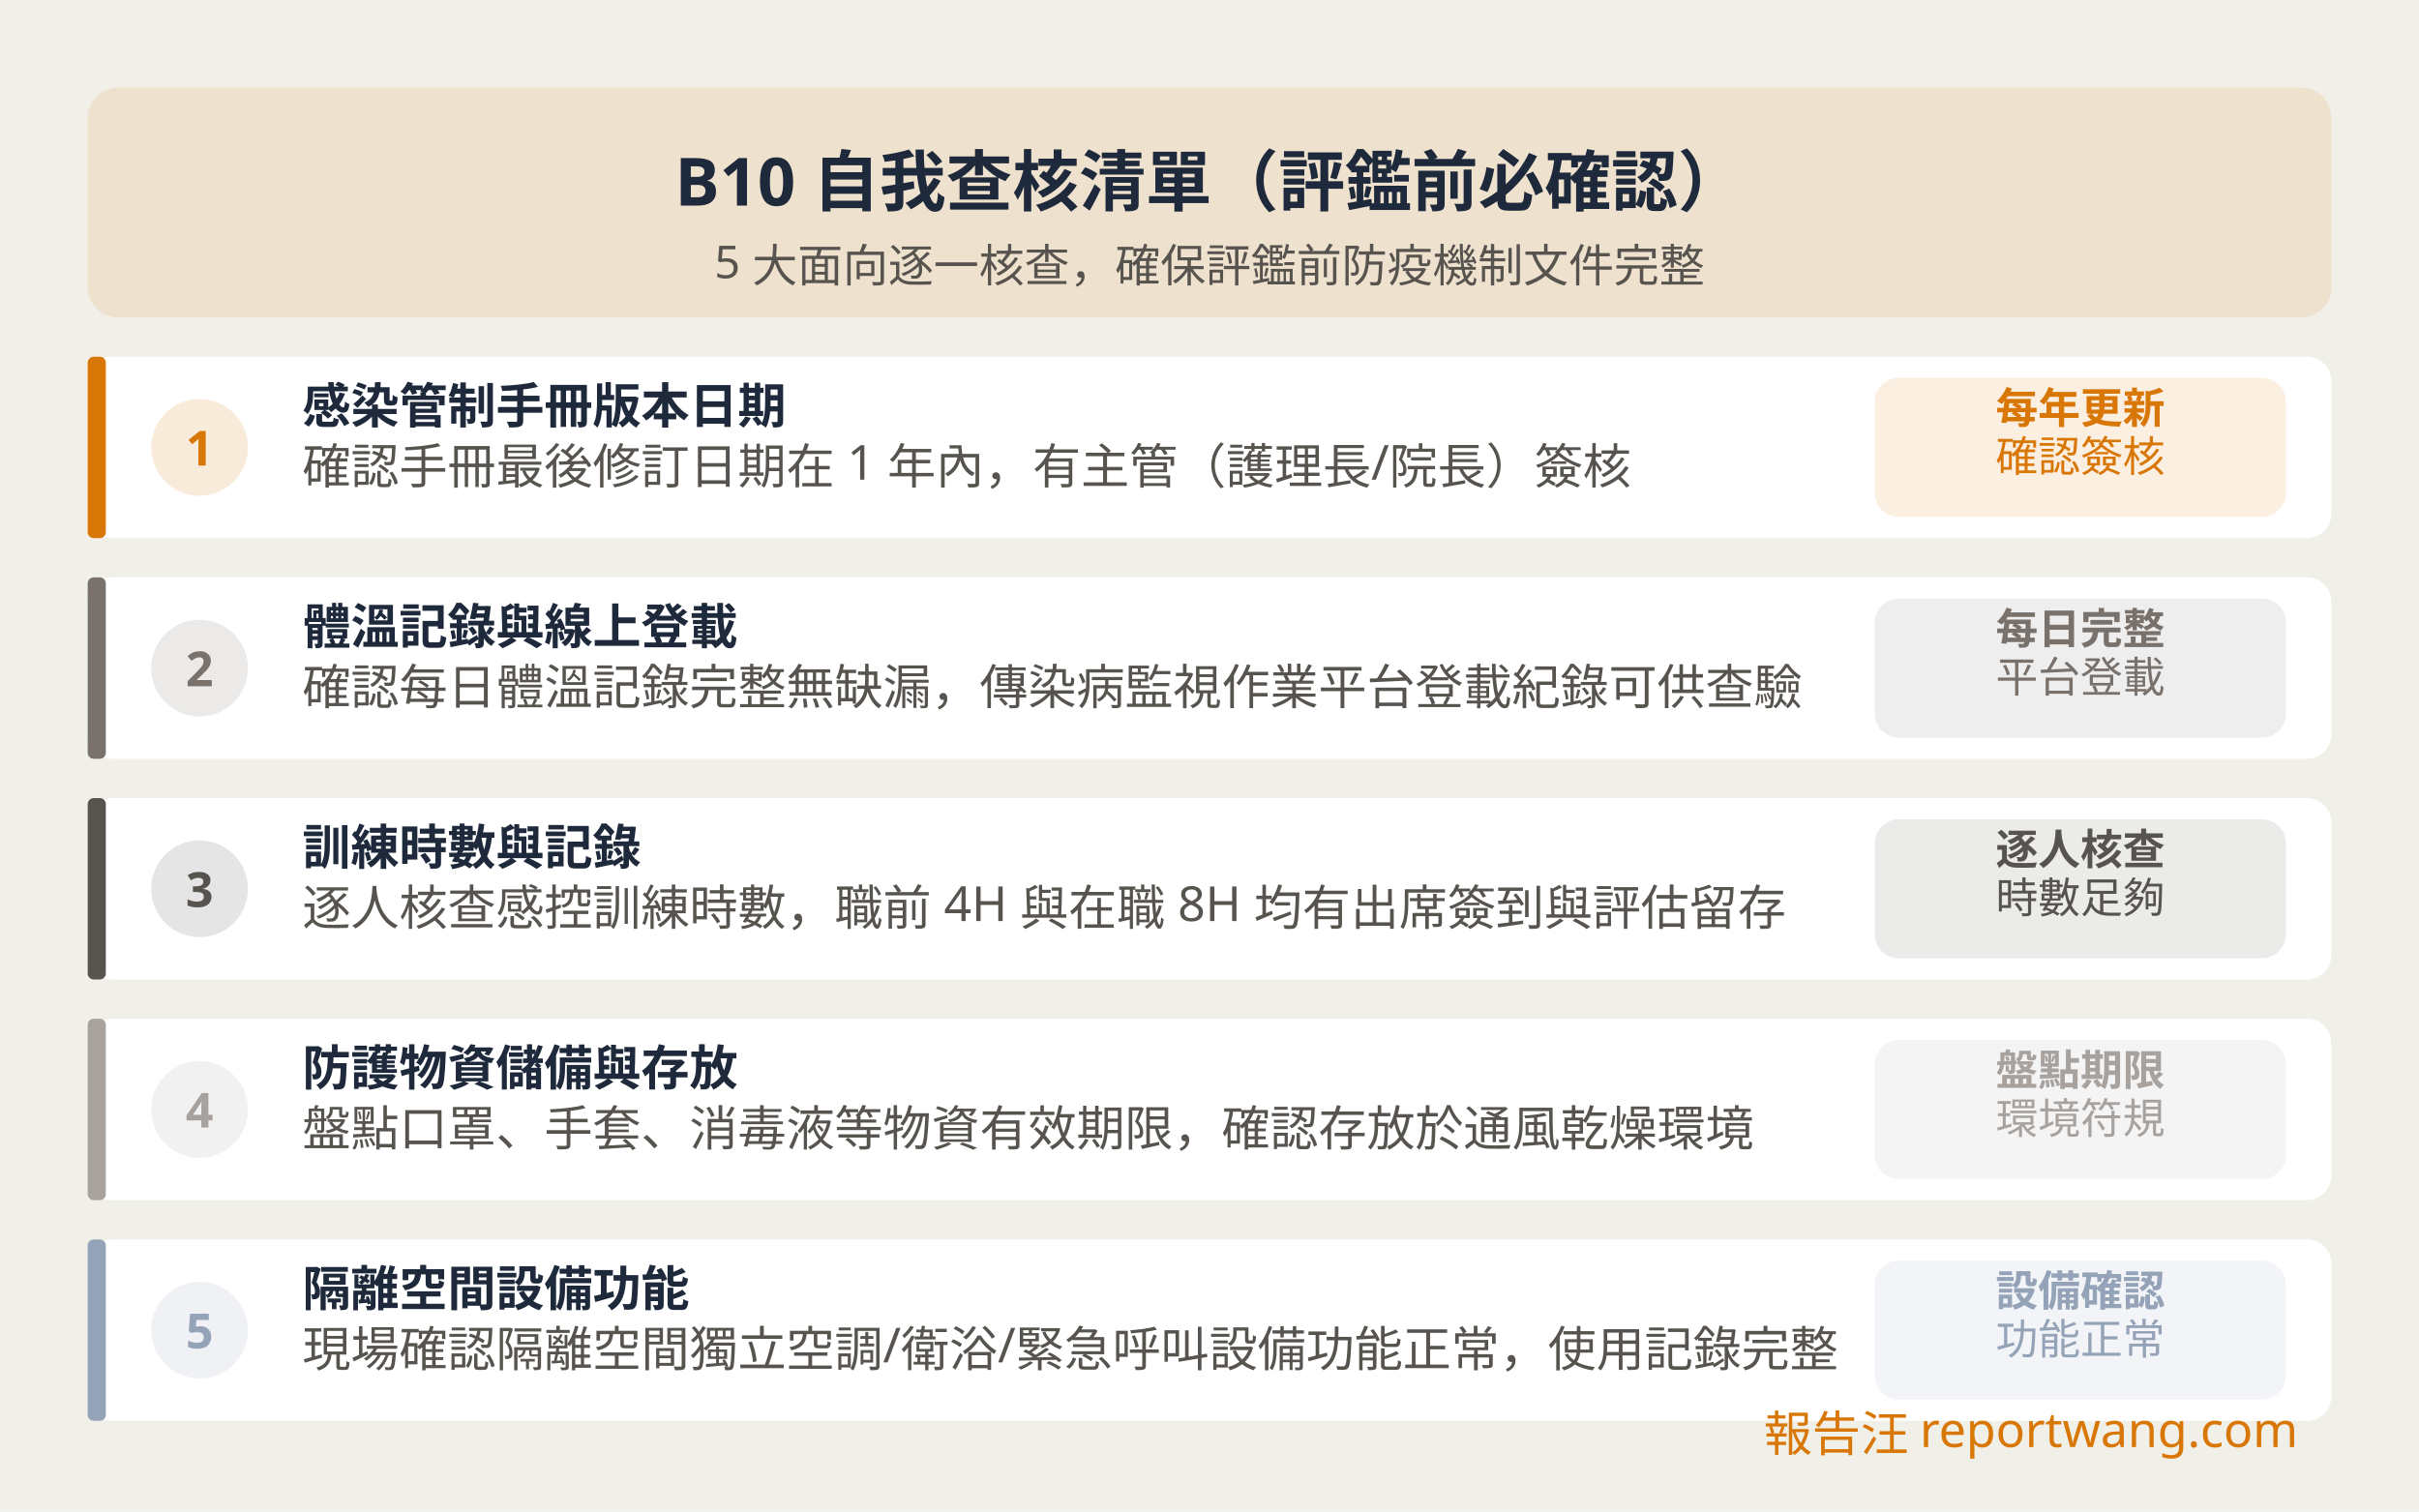
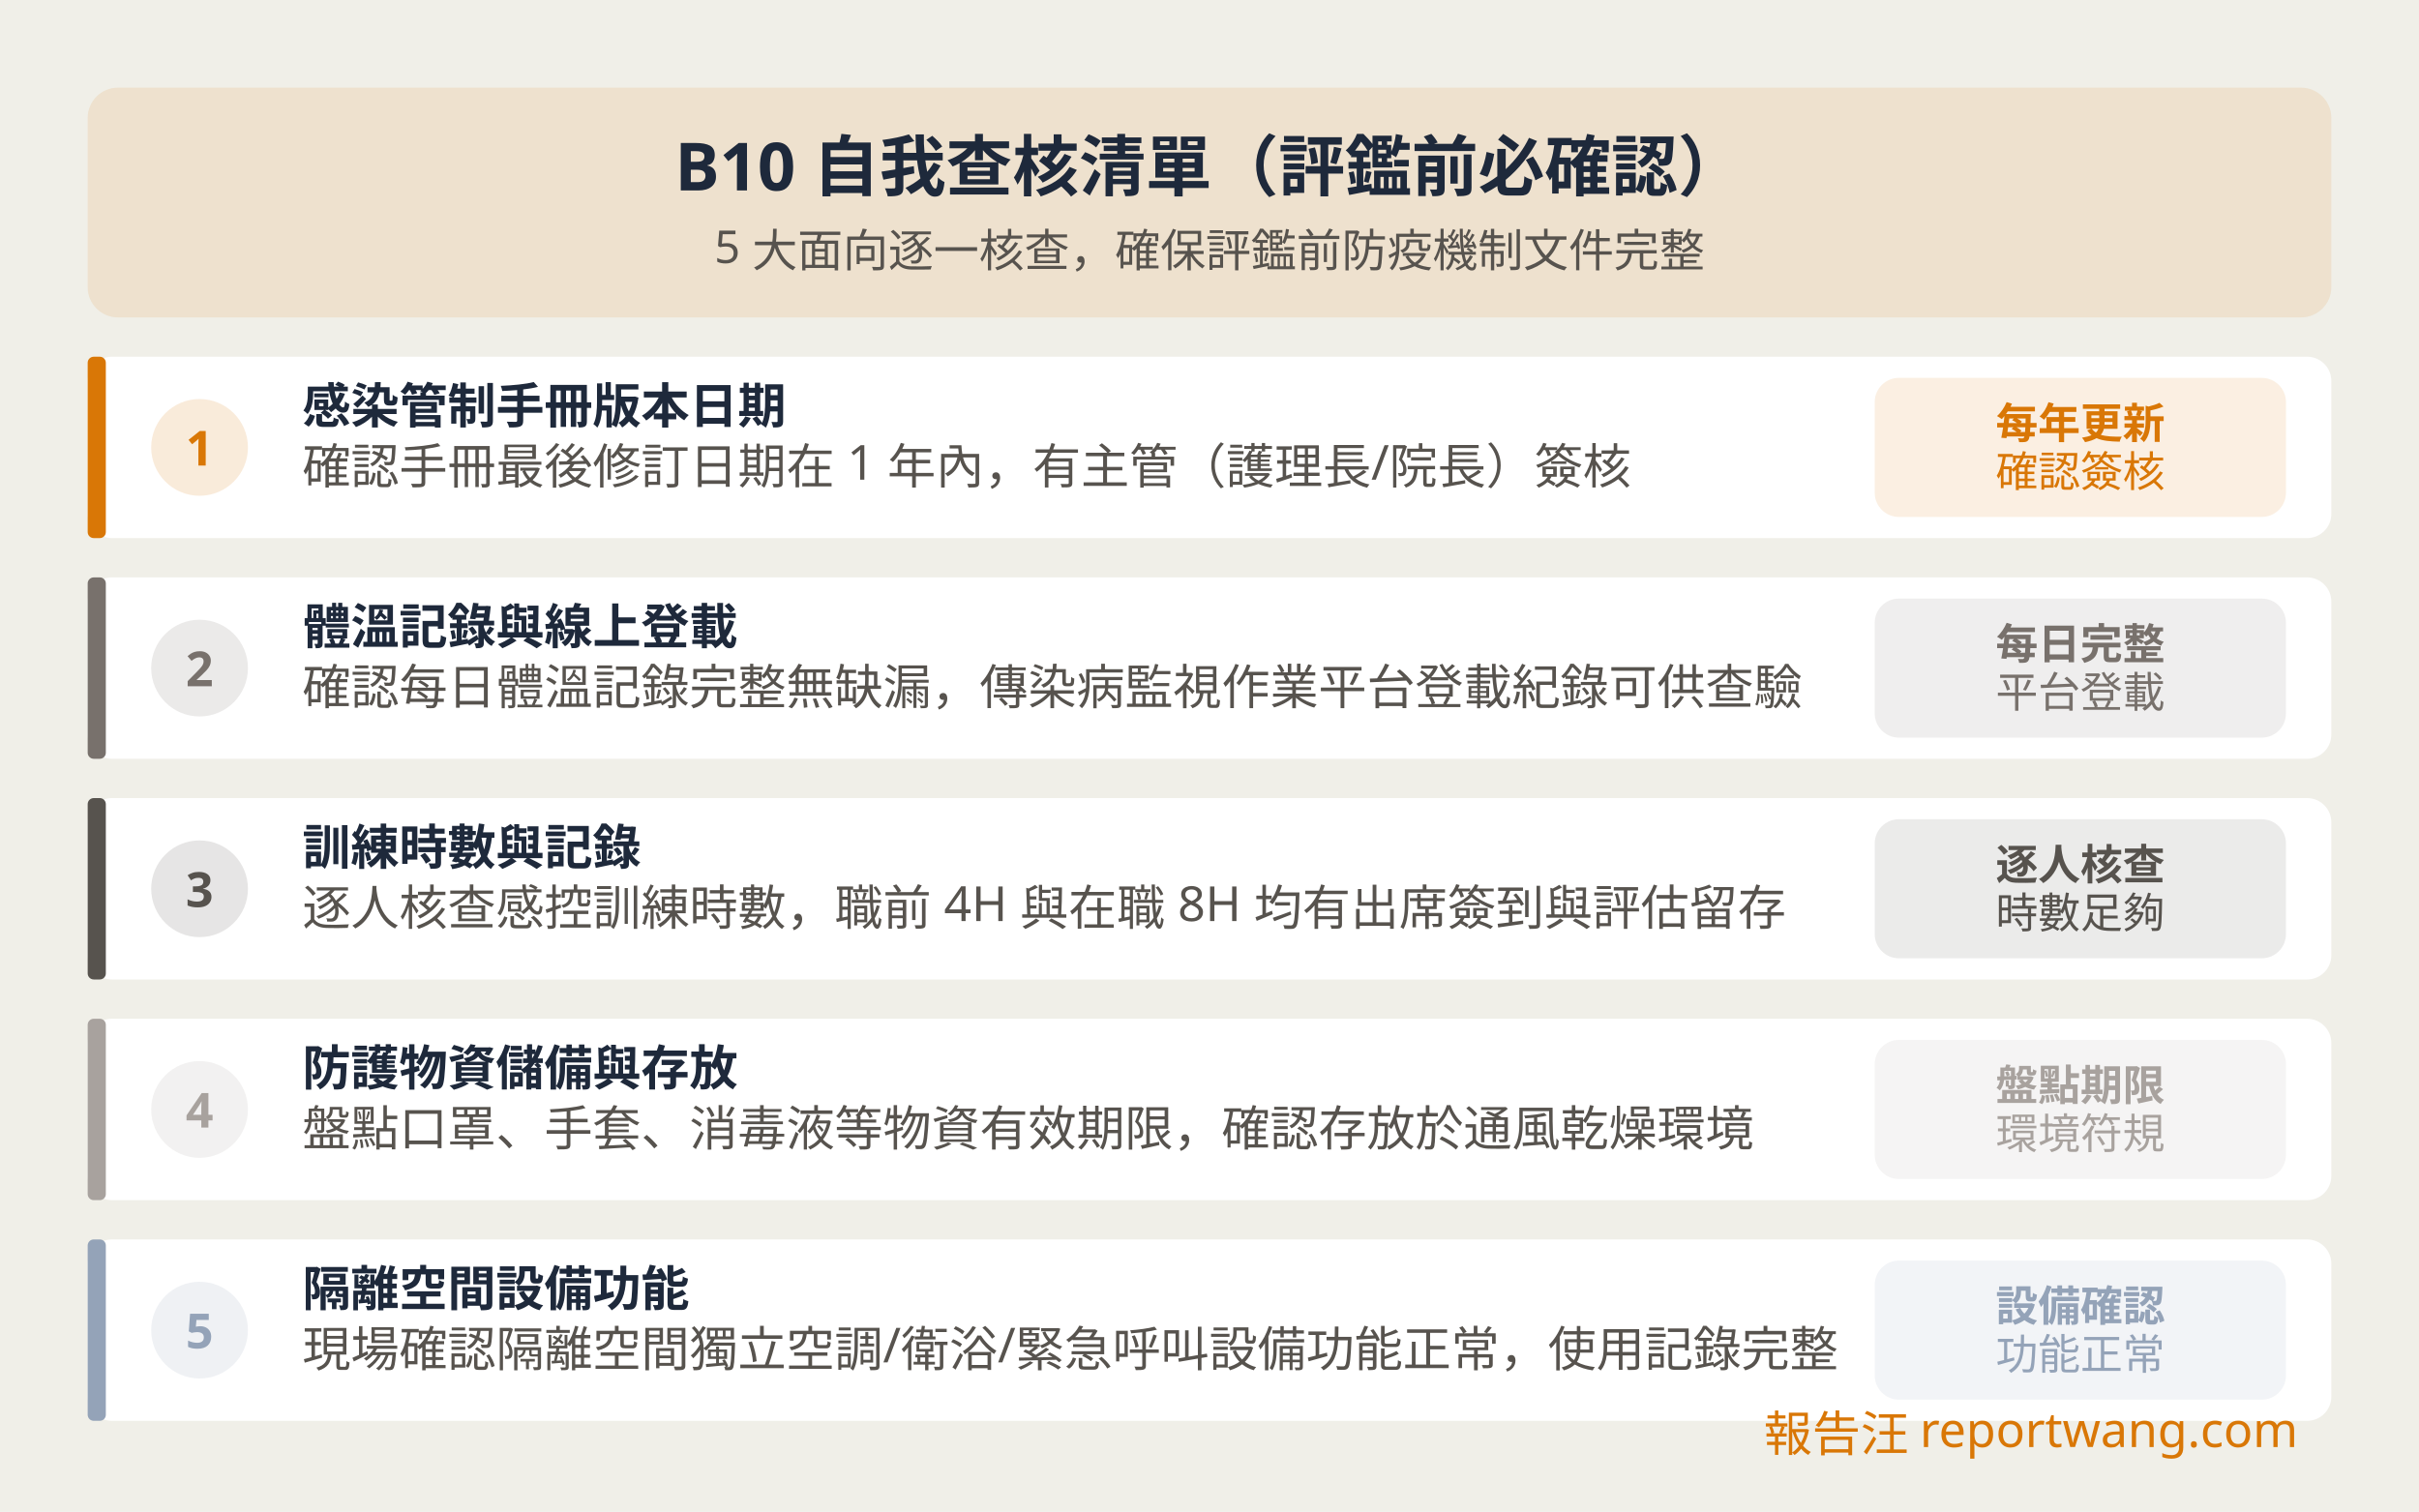
<svg xmlns="http://www.w3.org/2000/svg" width="800" height="500" viewBox="0 0 800 500" font-family="'Noto Sans TC', sans-serif">
  <rect width="800" height="500" fill="#f0efe8" />
  <rect x="29" y="29" width="742" height="76" rx="10" fill="#d97706" opacity="0.12" />
-   <text x="400" y="68" font-size="22" fill="#1e293b" font-weight="700" text-anchor="middle">B10 自我查核清單（評鑑前必確認）</text>
-   <text x="400" y="92" font-size="15" fill="#57534e" text-anchor="middle">5 大面向逐一核查，確保評鑑前防疫機制文件完整</text>
+   <text x="400" y="63" font-size="22" fill="#1e293b" font-weight="700" text-anchor="middle">B10 自我查核清單（評鑑前必確認）</text>
+   <text x="400" y="87" font-size="15" fill="#57534e" text-anchor="middle">5 大面向逐一核查，確保評鑑前防疫機制文件完整</text>
  <rect x="29" y="118" width="742" height="60" rx="8" fill="#ffffff" />
  <rect x="29" y="118" width="6" height="60" rx="2" fill="#d97706" />
  <circle cx="66" cy="148" r="16" fill="#d97706" opacity="0.15" />
  <text x="66" y="154" font-size="16" fill="#d97706" font-weight="700" text-anchor="middle">1</text>
  <text x="100" y="140" font-size="16" fill="#1e293b" font-weight="700">感染管制手冊版本日期</text>
  <text x="100" y="160" font-size="16" fill="#57534e">確認手冊最後修訂日期在 1 年內，有主管（護理長/院長）簽核</text>
  <rect x="620" y="125" width="136" height="46" rx="8" fill="#d97706" opacity="0.12" />
-   <text x="688" y="140" font-size="14" fill="#d97706" font-weight="700" text-anchor="middle">每年更新</text>
-   <text x="688" y="156" font-size="14" fill="#d97706" text-anchor="middle">確認簽核</text>
+   <text x="688" y="145" font-size="14" fill="#d97706" font-weight="700" text-anchor="middle">每年更新</text>
+   <text x="688" y="161" font-size="14" fill="#d97706" text-anchor="middle">確認簽核</text>
  <rect x="29" y="191" width="742" height="60" rx="8" fill="#ffffff" />
  <rect x="29" y="191" width="6" height="60" rx="2" fill="#78716c" />
  <circle cx="66" cy="221" r="16" fill="#78716c" opacity="0.15" />
  <text x="66" y="227" font-size="16" fill="#78716c" font-weight="700" text-anchor="middle">2</text>
  <text x="100" y="213" font-size="16" fill="#1e293b" font-weight="700">體溫記錄與線上登載</text>
  <text x="100" y="233" font-size="16" fill="#57534e">確認每日體溫記錄完整無缺漏，傳染病監視作業平台登載紀錄可供查驗</text>
  <rect x="620" y="198" width="136" height="46" rx="8" fill="#78716c" opacity="0.12" />
-   <text x="688" y="213" font-size="14" fill="#78716c" font-weight="700" text-anchor="middle">每日完整</text>
-   <text x="688" y="229" font-size="14" fill="#78716c" text-anchor="middle">平台登載</text>
+   <text x="688" y="218" font-size="14" fill="#78716c" font-weight="700" text-anchor="middle">每日完整</text>
+   <text x="688" y="234" font-size="14" fill="#78716c" text-anchor="middle">平台登載</text>
  <rect x="29" y="264" width="742" height="60" rx="8" fill="#ffffff" />
  <rect x="29" y="264" width="6" height="60" rx="2" fill="#57534e" />
  <circle cx="66" cy="294" r="16" fill="#57534e" opacity="0.15" />
  <text x="66" y="300" font-size="16" fill="#57534e" font-weight="700" text-anchor="middle">3</text>
  <text x="100" y="286" font-size="16" fill="#1e293b" font-weight="700">訓練時數與記錄</text>
  <text x="100" y="306" font-size="16" fill="#57534e">逐人核查感控訓練時數，職前 4H 與在職 8H 均有出席簽到與評估留存</text>
  <rect x="620" y="271" width="136" height="46" rx="8" fill="#57534e" opacity="0.12" />
-   <text x="688" y="286" font-size="14" fill="#57534e" font-weight="700" text-anchor="middle">逐人核查</text>
-   <text x="688" y="302" font-size="14" fill="#57534e" text-anchor="middle">時數足夠</text>
+   <text x="688" y="291" font-size="14" fill="#57534e" font-weight="700" text-anchor="middle">逐人核查</text>
+   <text x="688" y="307" font-size="14" fill="#57534e" text-anchor="middle">時數足夠</text>
  <rect x="29" y="337" width="742" height="60" rx="8" fill="#ffffff" />
  <rect x="29" y="337" width="6" height="60" rx="2" fill="#a8a29e" />
  <circle cx="66" cy="367" r="16" fill="#a8a29e" opacity="0.15" />
  <text x="66" y="373" font-size="16" fill="#a8a29e" font-weight="700" text-anchor="middle">4</text>
  <text x="100" y="359" font-size="16" fill="#1e293b" font-weight="700">防護物資儲備與存放</text>
  <text x="100" y="379" font-size="16" fill="#57534e">盤點口罩、手套、消毒液等物資有效期限，確認存放於通風乾燥環境</text>
  <rect x="620" y="344" width="136" height="46" rx="8" fill="#a8a29e" opacity="0.12" />
-   <text x="688" y="359" font-size="14" fill="#a8a29e" font-weight="700" text-anchor="middle">盤點期限</text>
-   <text x="688" y="375" font-size="14" fill="#a8a29e" text-anchor="middle">環境符規</text>
+   <text x="688" y="364" font-size="14" fill="#a8a29e" font-weight="700" text-anchor="middle">盤點期限</text>
+   <text x="688" y="380" font-size="14" fill="#a8a29e" text-anchor="middle">環境符規</text>
  <rect x="29" y="410" width="742" height="60" rx="8" fill="#ffffff" />
  <rect x="29" y="410" width="6" height="60" rx="2" fill="#94a3b8" />
  <circle cx="66" cy="440" r="16" fill="#94a3b8" opacity="0.15" />
  <text x="66" y="446" font-size="16" fill="#94a3b8" font-weight="700" text-anchor="middle">5</text>
  <text x="100" y="432" font-size="16" fill="#1e293b" font-weight="700">隔離空間設備功能</text>
  <text x="100" y="452" font-size="16" fill="#57534e">現場確認隔離空間獨立空調/衛浴/緊急呼叫設備功能正常，使用記錄完整</text>
  <rect x="620" y="417" width="136" height="46" rx="8" fill="#94a3b8" opacity="0.12" />
-   <text x="688" y="432" font-size="14" fill="#94a3b8" font-weight="700" text-anchor="middle">設備確認</text>
-   <text x="688" y="448" font-size="14" fill="#94a3b8" text-anchor="middle">功能正常</text>
+   <text x="688" y="437" font-size="14" fill="#94a3b8" font-weight="700" text-anchor="middle">設備確認</text>
+   <text x="688" y="453" font-size="14" fill="#94a3b8" text-anchor="middle">功能正常</text>
  <text x="760" y="480" font-size="16" fill="#d97706" text-anchor="end" font-weight="400">報告汪 reportwang.com</text>
</svg>
